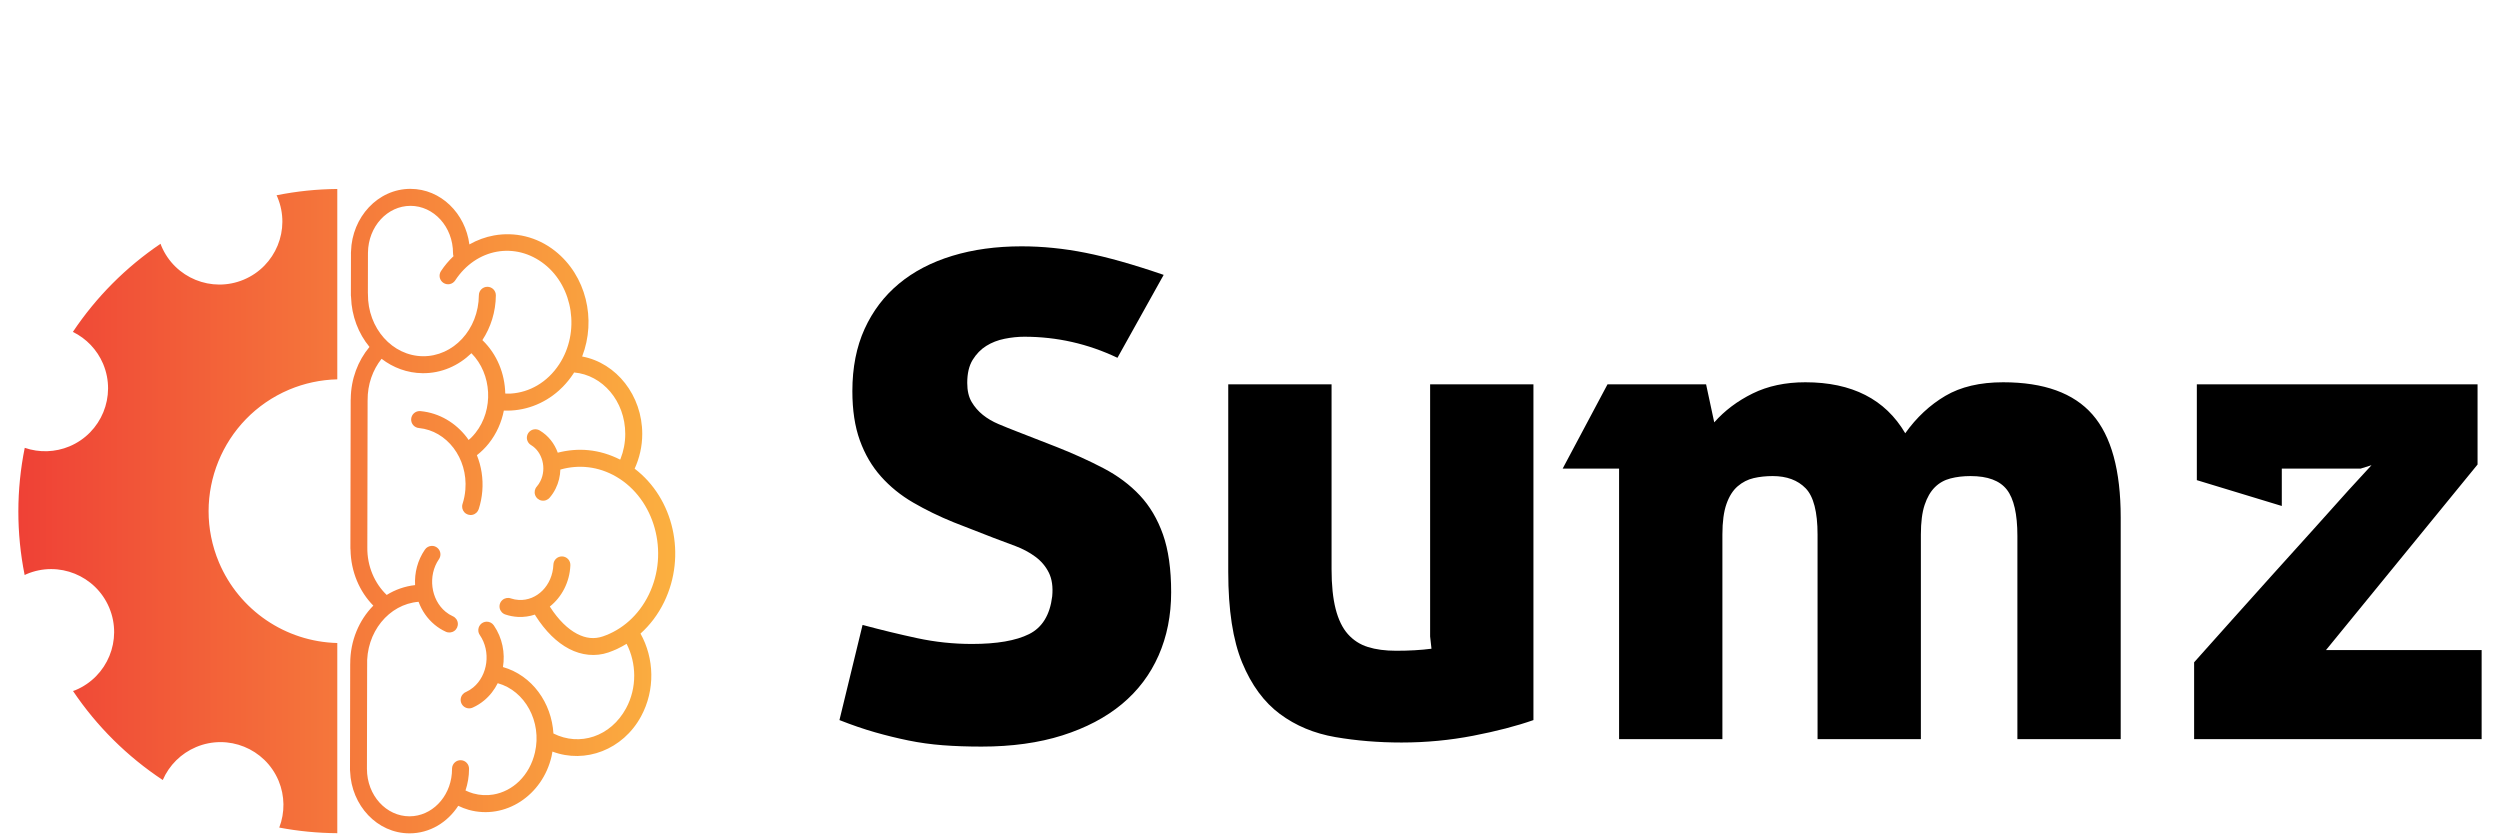
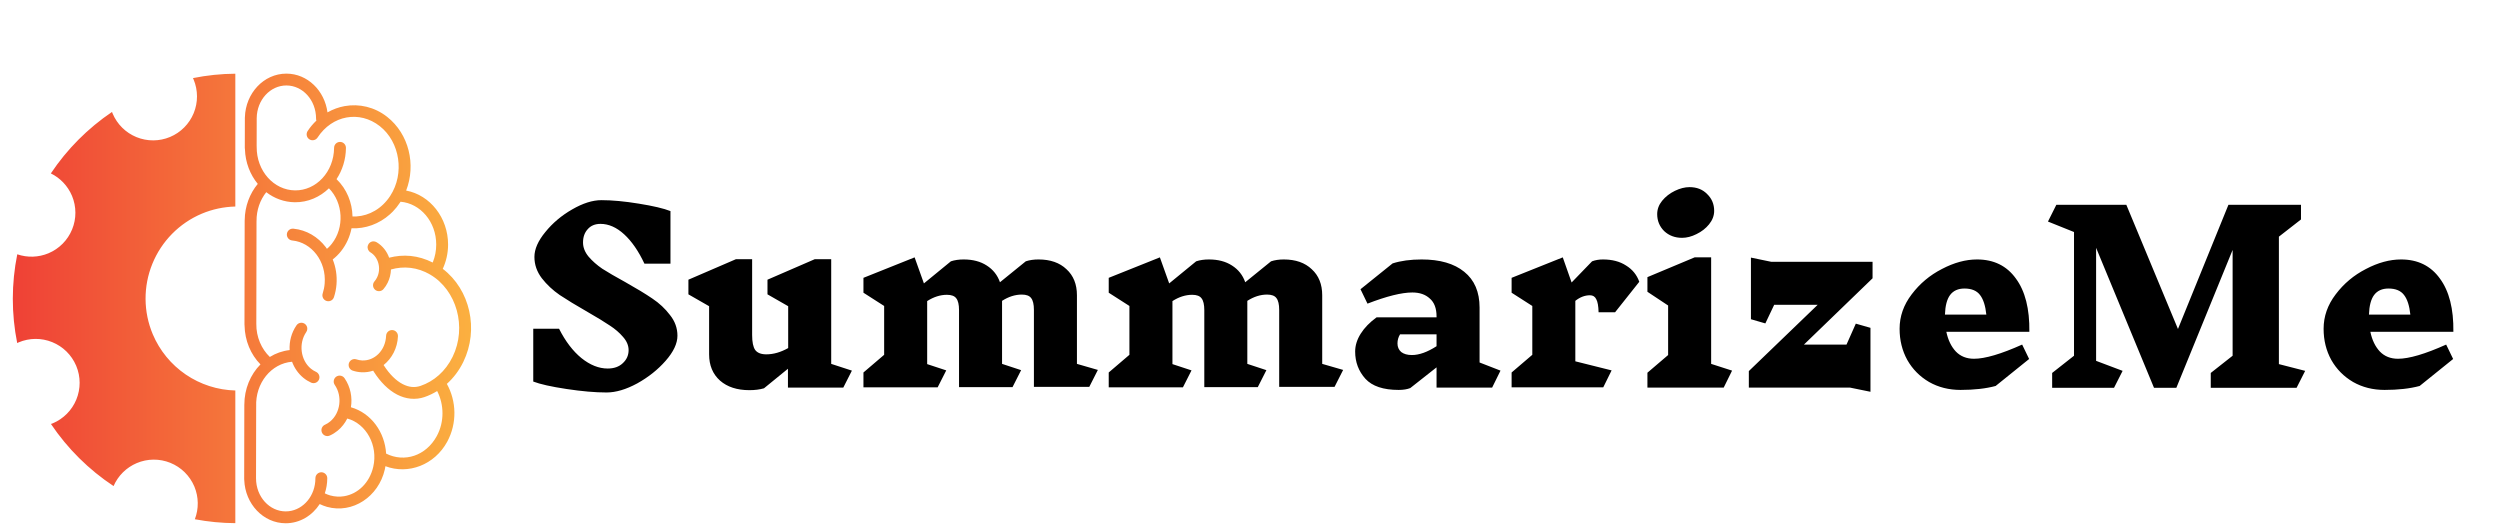
- <svg xmlns="http://www.w3.org/2000/svg" width="90" height="30" viewBox="0 0 300 101.491" class="css-1j8o68f" version="1.1" id="svg12">
-   <defs id="SvgjsDefs10989">
-     <linearGradient id="SvgjsLinearGradient10994">
-       <stop id="SvgjsStop10995" stop-color="#ef4136" offset="0" />
-       <stop id="SvgjsStop10996" stop-color="#fbb040" offset="1" />
+ <svg xmlns="http://www.w3.org/2000/svg" width="129" height="27" viewBox="0 0 129 27" fill="none">
+   <path d="M14.777 3.799C13.604 3.799 12.672 4.816 12.637 6.048C12.635 6.061 12.635 6.074 12.635 6.087V6.1V6.1C12.635 6.107 12.634 6.113 12.634 6.12C12.633 6.13 12.634 6.14 12.635 6.15L12.632 7.634C12.632 7.656 12.634 7.678 12.639 7.7C12.639 7.7 12.639 7.701 12.639 7.701C12.66 8.383 12.905 9.008 13.301 9.489C12.886 9.987 12.635 10.641 12.627 11.355C12.626 11.37 12.624 11.384 12.625 11.399L12.615 16.695C12.615 16.695 12.615 16.696 12.615 16.697C12.615 16.698 12.615 16.698 12.615 16.699V16.739C12.614 16.756 12.616 16.774 12.619 16.791C12.619 16.792 12.619 16.793 12.619 16.793C12.633 17.58 12.94 18.295 13.44 18.803C12.923 19.325 12.608 20.07 12.608 20.879V20.879C12.607 20.889 12.607 20.899 12.607 20.909L12.6 24.675C12.6 24.677 12.6 24.678 12.6 24.679C12.6 24.679 12.6 24.68 12.6 24.68V24.718C12.6 24.737 12.601 24.755 12.604 24.773C12.65 25.995 13.577 27 14.743 27C15.474 27 16.111 26.604 16.497 26.009C16.617 26.066 16.741 26.117 16.873 26.154C18.192 26.52 19.531 25.634 19.856 24.227C19.869 24.17 19.878 24.113 19.888 24.056C21.069 24.502 22.425 23.991 23.077 22.791C23.595 21.836 23.554 20.697 23.058 19.808C23.398 19.503 23.689 19.122 23.907 18.675C24.725 16.995 24.254 14.943 22.847 13.872C23.02 13.493 23.121 13.07 23.121 12.62C23.121 11.237 22.194 10.065 20.957 9.833C21.474 8.502 21.106 6.919 19.977 6.03C19.323 5.515 18.53 5.342 17.784 5.475C17.476 5.531 17.177 5.641 16.898 5.799C16.753 4.682 15.87 3.799 14.777 3.799L14.777 3.799ZM12.143 3.803C11.408 3.809 10.676 3.885 9.955 4.03L9.957 4.031L9.957 4.031C9.967 4.051 9.976 4.07 9.985 4.09L9.991 4.105C10.222 4.659 10.223 5.283 9.995 5.838C9.767 6.394 9.328 6.836 8.774 7.068C8.22 7.3 7.597 7.302 7.041 7.075C6.486 6.848 6.043 6.41 5.81 5.856C5.799 5.83 5.789 5.803 5.78 5.776C4.532 6.619 3.46 7.696 2.624 8.948C3.111 9.187 3.496 9.593 3.709 10.092L3.716 10.107C3.947 10.662 3.949 11.285 3.72 11.84C3.492 12.396 3.053 12.838 2.499 13.07C1.988 13.283 1.415 13.302 0.891 13.122C0.586 14.633 0.585 16.189 0.887 17.701C0.911 17.689 0.935 17.678 0.96 17.667C1.512 17.433 2.136 17.428 2.692 17.653C3.249 17.878 3.693 18.315 3.928 18.867L3.935 18.883C4.166 19.437 4.167 20.06 3.939 20.616C3.711 21.171 3.272 21.613 2.718 21.845C2.689 21.856 2.659 21.867 2.629 21.877C3.484 23.147 4.582 24.236 5.86 25.081C6.092 24.547 6.52 24.123 7.056 23.896C7.609 23.662 8.232 23.657 8.789 23.882C9.345 24.107 9.79 24.544 10.025 25.096L10.032 25.112C10.254 25.649 10.262 26.251 10.054 26.793C10.742 26.923 11.442 26.991 12.143 26.995V20.149C11.229 20.126 10.341 19.84 9.586 19.326C8.83 18.811 8.239 18.09 7.883 17.248C7.395 16.087 7.387 14.78 7.861 13.614C8.335 12.448 9.252 11.517 10.412 11.026C10.96 10.796 11.548 10.671 12.143 10.657V3.803L12.143 3.803ZM14.777 4.41C15.611 4.41 16.309 5.157 16.309 6.12C16.309 6.155 16.314 6.19 16.326 6.223C16.16 6.381 16.007 6.558 15.875 6.761C15.852 6.794 15.836 6.832 15.829 6.872C15.821 6.911 15.821 6.952 15.829 6.992C15.837 7.032 15.853 7.069 15.875 7.103C15.898 7.136 15.927 7.165 15.961 7.187C15.995 7.209 16.033 7.225 16.073 7.232C16.113 7.239 16.153 7.239 16.193 7.23C16.233 7.222 16.27 7.206 16.303 7.182C16.337 7.159 16.365 7.13 16.387 7.096C17.143 5.94 18.556 5.689 19.599 6.51C20.641 7.331 20.889 8.958 20.132 10.113C19.702 10.77 19.055 11.127 18.39 11.169C18.323 11.173 18.256 11.17 18.189 11.168C18.174 10.457 17.898 9.756 17.365 9.244C17.666 8.787 17.845 8.231 17.851 7.634C17.852 7.594 17.844 7.553 17.829 7.516C17.815 7.478 17.793 7.444 17.764 7.415C17.736 7.386 17.703 7.363 17.666 7.347C17.628 7.331 17.589 7.323 17.548 7.323C17.508 7.322 17.468 7.33 17.43 7.345C17.393 7.36 17.359 7.382 17.33 7.411C17.302 7.439 17.279 7.473 17.263 7.51C17.247 7.547 17.239 7.587 17.239 7.628C17.227 8.872 16.312 9.837 15.222 9.824C14.132 9.812 13.234 8.825 13.245 7.581C13.246 7.571 13.245 7.561 13.245 7.551C13.244 7.549 13.244 7.547 13.243 7.545L13.246 6.249L13.246 6.099C13.256 5.147 13.949 4.41 14.777 4.41ZM16.973 9.717C17.709 10.461 17.782 11.746 17.118 12.583C17.065 12.65 17.01 12.711 16.951 12.768C16.925 12.794 16.897 12.815 16.869 12.839C16.848 12.809 16.829 12.777 16.806 12.748C16.406 12.225 15.822 11.867 15.143 11.8C15.133 11.799 15.123 11.799 15.113 11.799C15.033 11.797 14.956 11.827 14.898 11.881C14.84 11.936 14.806 12.011 14.802 12.09C14.798 12.169 14.826 12.247 14.878 12.307C14.931 12.366 15.004 12.403 15.083 12.409C16.082 12.507 16.846 13.486 16.753 14.629C16.739 14.807 16.704 14.978 16.652 15.138C16.639 15.177 16.634 15.217 16.636 15.258C16.639 15.299 16.65 15.338 16.668 15.375C16.686 15.411 16.711 15.444 16.742 15.47C16.773 15.497 16.809 15.517 16.848 15.529C16.886 15.542 16.927 15.546 16.968 15.543C17.008 15.539 17.048 15.528 17.084 15.509C17.12 15.49 17.152 15.464 17.177 15.433C17.203 15.401 17.223 15.365 17.234 15.326C17.301 15.121 17.345 14.904 17.363 14.678C17.4 14.223 17.327 13.782 17.169 13.387C17.323 13.266 17.468 13.126 17.597 12.963C17.876 12.611 18.056 12.203 18.139 11.78C18.852 11.811 19.563 11.559 20.123 11.056C20.172 11.013 20.219 10.968 20.265 10.921C20.403 10.78 20.53 10.622 20.644 10.448C20.652 10.436 20.659 10.422 20.667 10.409C21.687 10.496 22.509 11.436 22.509 12.62C22.509 12.94 22.448 13.243 22.34 13.516C22.336 13.526 22.33 13.536 22.326 13.546C21.958 13.36 21.574 13.245 21.188 13.207C20.813 13.17 20.439 13.204 20.079 13.297C19.963 12.971 19.744 12.685 19.434 12.499C19.381 12.467 19.32 12.451 19.259 12.454C19.193 12.457 19.13 12.481 19.079 12.523C19.028 12.565 18.992 12.622 18.976 12.686C18.96 12.75 18.966 12.818 18.991 12.879C19.017 12.939 19.062 12.99 19.119 13.024C19.522 13.266 19.686 13.856 19.454 14.321C19.418 14.394 19.375 14.458 19.327 14.514C19.3 14.544 19.279 14.58 19.265 14.618C19.252 14.657 19.246 14.698 19.249 14.739C19.251 14.78 19.262 14.82 19.28 14.856C19.299 14.893 19.324 14.925 19.355 14.952C19.386 14.979 19.422 14.999 19.461 15.011C19.5 15.023 19.541 15.028 19.582 15.024C19.623 15.02 19.663 15.008 19.699 14.989C19.735 14.97 19.767 14.943 19.792 14.911C19.873 14.817 19.943 14.711 20.001 14.594C20.111 14.374 20.166 14.139 20.174 13.905C20.83 13.717 21.543 13.785 22.193 14.166C23.566 14.97 24.102 16.878 23.357 18.407C22.988 19.165 22.383 19.678 21.705 19.91C21.399 20.014 21.097 19.986 20.771 19.816C20.446 19.646 20.106 19.324 19.798 18.843C19.797 18.841 19.795 18.838 19.794 18.836C20.222 18.497 20.509 17.96 20.534 17.354C20.536 17.313 20.53 17.272 20.516 17.233C20.503 17.195 20.481 17.16 20.453 17.13C20.426 17.099 20.392 17.075 20.355 17.058C20.318 17.041 20.277 17.032 20.237 17.031C20.155 17.029 20.077 17.059 20.018 17.115C19.959 17.171 19.925 17.247 19.923 17.328C19.891 18.082 19.326 18.631 18.682 18.599C18.581 18.594 18.485 18.575 18.393 18.544C18.355 18.531 18.314 18.526 18.274 18.528C18.234 18.531 18.195 18.542 18.159 18.56C18.123 18.578 18.091 18.602 18.065 18.633C18.038 18.663 18.018 18.698 18.005 18.736C17.992 18.774 17.987 18.815 17.99 18.855C17.993 18.895 18.003 18.934 18.021 18.97C18.039 19.006 18.064 19.038 18.094 19.064C18.125 19.091 18.16 19.111 18.198 19.124C18.342 19.172 18.494 19.201 18.651 19.209C18.863 19.22 19.067 19.189 19.257 19.126C19.265 19.142 19.273 19.158 19.283 19.173C19.633 19.72 20.039 20.124 20.488 20.359C20.937 20.593 21.437 20.648 21.902 20.489C22.13 20.411 22.349 20.305 22.558 20.178C22.915 20.873 22.939 21.762 22.539 22.499C21.984 23.522 20.867 23.88 19.924 23.406C19.858 22.303 19.159 21.315 18.107 21.014C18.19 20.506 18.087 19.965 17.78 19.517C17.752 19.474 17.713 19.439 17.668 19.416C17.622 19.392 17.571 19.38 17.52 19.381C17.477 19.381 17.434 19.391 17.395 19.41C17.355 19.428 17.32 19.455 17.292 19.488C17.264 19.521 17.243 19.56 17.231 19.602C17.219 19.643 17.216 19.687 17.222 19.73C17.224 19.74 17.226 19.75 17.228 19.76C17.237 19.797 17.253 19.832 17.275 19.863C17.68 20.454 17.565 21.313 17.035 21.749C16.953 21.818 16.866 21.871 16.776 21.912C16.738 21.927 16.704 21.95 16.674 21.98C16.645 22.009 16.623 22.044 16.607 22.082C16.592 22.12 16.585 22.161 16.586 22.202C16.587 22.244 16.596 22.284 16.613 22.322C16.63 22.359 16.654 22.393 16.684 22.421C16.715 22.449 16.751 22.47 16.789 22.484C16.828 22.497 16.869 22.503 16.911 22.501C16.952 22.498 16.992 22.487 17.029 22.469C17.168 22.406 17.301 22.323 17.424 22.222C17.637 22.047 17.801 21.832 17.92 21.596C17.922 21.596 17.923 21.597 17.925 21.597C18.9 21.868 19.516 22.98 19.26 24.089C19.067 24.922 18.461 25.487 17.759 25.604C17.701 25.613 17.641 25.62 17.582 25.624C17.462 25.631 17.341 25.624 17.219 25.604C17.158 25.594 17.097 25.581 17.036 25.564C16.94 25.537 16.849 25.5 16.76 25.457C16.841 25.213 16.887 24.951 16.887 24.679C16.888 24.599 16.858 24.521 16.802 24.464C16.747 24.406 16.672 24.372 16.592 24.369C16.512 24.366 16.434 24.395 16.375 24.449C16.316 24.503 16.28 24.577 16.276 24.657C16.275 24.664 16.275 24.671 16.275 24.679C16.275 25.581 15.661 26.294 14.897 26.379C14.846 26.385 14.795 26.388 14.743 26.388C13.91 26.388 13.212 25.642 13.211 24.68C13.211 24.68 13.211 24.679 13.211 24.679L13.218 21.021C13.219 21.009 13.22 20.996 13.219 20.983C13.166 19.76 14.005 18.751 15.07 18.666C15.187 18.982 15.381 19.27 15.652 19.494C15.776 19.596 15.909 19.678 16.048 19.741C16.084 19.759 16.124 19.769 16.165 19.77C16.205 19.772 16.246 19.766 16.284 19.752C16.322 19.738 16.357 19.716 16.386 19.689C16.416 19.661 16.44 19.628 16.457 19.591C16.474 19.554 16.483 19.514 16.484 19.474C16.485 19.433 16.478 19.393 16.463 19.355C16.449 19.317 16.427 19.282 16.399 19.253C16.371 19.224 16.337 19.2 16.3 19.184C16.211 19.144 16.124 19.09 16.041 19.022C15.511 18.585 15.396 17.727 15.802 17.135C15.834 17.089 15.853 17.035 15.857 16.978C15.86 16.922 15.848 16.866 15.822 16.816C15.796 16.766 15.756 16.724 15.707 16.695C15.659 16.667 15.603 16.652 15.547 16.653C15.497 16.654 15.448 16.666 15.405 16.69C15.361 16.714 15.324 16.748 15.297 16.79C15.034 17.173 14.921 17.624 14.945 18.064C14.574 18.106 14.229 18.229 13.923 18.419C13.494 18.008 13.217 17.394 13.226 16.705L13.231 14.088L13.236 11.436C13.237 11.428 13.237 11.42 13.237 11.412C13.231 10.836 13.424 10.312 13.739 9.917C14.155 10.237 14.662 10.43 15.215 10.436C15.893 10.444 16.506 10.168 16.972 9.718L16.973 9.717Z" fill="url(#paint0_linear_1_11)" />
+   <path d="M32.436 18.068C32.436 17.828 32.34 17.6 32.148 17.384C31.964 17.168 31.736 16.972 31.464 16.796C31.192 16.612 30.812 16.38 30.324 16.1C29.724 15.756 29.244 15.464 28.884 15.224C28.524 14.976 28.216 14.688 27.96 14.36C27.704 14.024 27.576 13.656 27.576 13.256C27.576 12.856 27.764 12.428 28.14 11.972C28.516 11.508 28.976 11.12 29.52 10.808C30.072 10.488 30.576 10.328 31.032 10.328C31.584 10.328 32.228 10.388 32.964 10.508C33.708 10.628 34.252 10.756 34.596 10.892V13.604H33.252C32.948 12.956 32.6 12.452 32.208 12.092C31.816 11.732 31.408 11.552 30.984 11.552C30.704 11.552 30.484 11.644 30.324 11.828C30.164 12.004 30.084 12.232 30.084 12.512C30.084 12.768 30.18 13.012 30.372 13.244C30.564 13.468 30.8 13.676 31.08 13.868C31.368 14.052 31.76 14.28 32.256 14.552C32.84 14.88 33.308 15.164 33.66 15.404C34.02 15.644 34.324 15.928 34.572 16.256C34.828 16.576 34.956 16.932 34.956 17.324C34.956 17.724 34.752 18.156 34.344 18.62C33.944 19.076 33.456 19.464 32.88 19.784C32.304 20.096 31.776 20.252 31.296 20.252C30.712 20.252 30.024 20.192 29.232 20.072C28.44 19.952 27.868 19.824 27.516 19.688V16.964H28.848C29.176 17.612 29.56 18.116 30 18.476C30.448 18.836 30.9 19.016 31.356 19.016C31.684 19.016 31.944 18.924 32.136 18.74C32.336 18.556 32.436 18.332 32.436 18.068ZM43.514 20H40.658V19.028L39.422 20.036C39.206 20.1 38.954 20.132 38.666 20.132C38.034 20.132 37.53 19.968 37.154 19.64C36.778 19.304 36.59 18.852 36.59 18.284V15.8L35.522 15.188V14.432L37.97 13.376H38.81V17.288C38.81 17.648 38.862 17.904 38.966 18.056C39.078 18.208 39.27 18.284 39.542 18.284C39.91 18.284 40.286 18.176 40.67 17.96V15.8L39.602 15.188V14.432L42.038 13.376H42.89V18.776L43.958 19.124L43.514 20ZM56.206 19.964H53.35V15.992C53.35 15.704 53.302 15.5 53.206 15.38C53.118 15.26 52.958 15.2 52.726 15.2C52.382 15.2 52.042 15.308 51.706 15.524V18.776L52.69 19.1L52.246 19.976H49.486V16.004C49.486 15.716 49.438 15.512 49.342 15.392C49.254 15.272 49.094 15.212 48.862 15.212C48.518 15.212 48.178 15.32 47.842 15.536V18.788L48.826 19.112L48.382 19.988H44.554V19.22L45.622 18.308V15.788L44.554 15.104V14.336L47.194 13.28L47.674 14.624L49.066 13.484C49.258 13.42 49.478 13.388 49.726 13.388C50.198 13.388 50.594 13.492 50.914 13.7C51.242 13.908 51.47 14.196 51.598 14.564L52.93 13.484C53.122 13.42 53.342 13.388 53.59 13.388C54.198 13.388 54.678 13.556 55.03 13.892C55.39 14.22 55.57 14.668 55.57 15.236V18.776L56.65 19.088L56.206 19.964ZM68.862 19.964H66.006V15.992C66.006 15.704 65.958 15.5 65.862 15.38C65.774 15.26 65.614 15.2 65.382 15.2C65.038 15.2 64.698 15.308 64.362 15.524V18.776L65.346 19.1L64.902 19.976H62.142V16.004C62.142 15.716 62.094 15.512 61.998 15.392C61.91 15.272 61.75 15.212 61.518 15.212C61.174 15.212 60.834 15.32 60.498 15.536V18.788L61.482 19.112L61.038 19.988H57.21V19.22L58.278 18.308V15.788L57.21 15.104V14.336L59.85 13.28L60.33 14.624L61.722 13.484C61.914 13.42 62.134 13.388 62.382 13.388C62.854 13.388 63.25 13.492 63.57 13.7C63.898 13.908 64.126 14.196 64.254 14.564L65.586 13.484C65.778 13.42 65.998 13.388 66.246 13.388C66.854 13.388 67.334 13.556 67.686 13.892C68.046 14.22 68.226 14.668 68.226 15.236V18.776L69.306 19.088L68.862 19.964ZM76.994 20H74.126V18.956L72.77 20.024C72.61 20.088 72.41 20.12 72.17 20.12C71.378 20.12 70.806 19.928 70.454 19.544C70.102 19.152 69.926 18.684 69.926 18.14C69.926 17.828 70.022 17.52 70.214 17.216C70.406 16.912 70.678 16.632 71.03 16.376H74.126V16.328C74.126 15.912 74.01 15.604 73.778 15.404C73.554 15.196 73.254 15.092 72.878 15.092C72.326 15.092 71.554 15.284 70.562 15.668L70.202 14.924L71.858 13.592C72.282 13.456 72.782 13.388 73.358 13.388C74.302 13.388 75.034 13.6 75.554 14.024C76.082 14.448 76.346 15.064 76.346 15.872V18.704L77.426 19.124L76.994 20ZM72.854 18.32C73.23 18.32 73.654 18.168 74.126 17.864V17.252H72.242C72.154 17.396 72.11 17.552 72.11 17.72C72.11 17.904 72.174 18.052 72.302 18.164C72.438 18.268 72.622 18.32 72.854 18.32ZM82.043 15.236C81.779 15.236 81.527 15.332 81.287 15.524V18.644L83.159 19.112L82.727 19.988H77.999V19.22L79.067 18.308V15.788L77.999 15.104V14.336L80.639 13.28L81.095 14.576L82.151 13.484C82.319 13.42 82.507 13.388 82.715 13.388C83.187 13.388 83.583 13.492 83.903 13.7C84.231 13.9 84.459 14.18 84.587 14.54L83.339 16.112H82.487C82.479 15.792 82.439 15.568 82.367 15.44C82.303 15.304 82.195 15.236 82.043 15.236ZM88.943 20H85.007V19.232L86.075 18.32V15.764L85.007 15.056V14.3L87.443 13.28H88.295V18.776L89.375 19.124L88.943 20ZM87.179 9.656C87.555 9.656 87.859 9.776 88.091 10.016C88.331 10.248 88.451 10.536 88.451 10.88C88.451 11.128 88.363 11.36 88.187 11.576C88.019 11.784 87.803 11.952 87.539 12.08C87.283 12.208 87.035 12.272 86.795 12.272C86.427 12.272 86.119 12.156 85.871 11.924C85.631 11.684 85.511 11.392 85.511 11.048C85.511 10.8 85.595 10.572 85.763 10.364C85.939 10.148 86.159 9.976 86.423 9.848C86.687 9.72 86.939 9.656 87.179 9.656ZM95.28 17.78L95.76 16.7L96.516 16.916V20.216L95.46 20H90.24V19.148L93.792 15.728H91.548L91.092 16.688L90.348 16.472V13.292L91.392 13.508H96.624V14.36L93.084 17.78H95.28ZM102.015 13.388C102.879 13.388 103.547 13.716 104.019 14.372C104.499 15.02 104.731 15.936 104.715 17.12H100.431C100.519 17.544 100.683 17.884 100.923 18.14C101.163 18.388 101.475 18.512 101.859 18.512C102.427 18.512 103.255 18.268 104.343 17.78L104.703 18.524L102.975 19.916C102.471 20.052 101.867 20.12 101.163 20.12C100.563 20.12 100.023 19.984 99.543 19.712C99.063 19.432 98.687 19.052 98.415 18.572C98.151 18.092 98.019 17.556 98.019 16.964C98.019 16.324 98.227 15.732 98.643 15.188C99.059 14.636 99.579 14.2 100.203 13.88C100.827 13.552 101.431 13.388 102.015 13.388ZM101.367 14.888C101.039 14.888 100.791 15 100.623 15.224C100.463 15.44 100.375 15.776 100.359 16.232H102.495C102.447 15.776 102.339 15.44 102.171 15.224C102.003 15 101.735 14.888 101.367 14.888ZM118.503 20.012H114.075V19.244L115.203 18.356V12.896L112.299 20.012H111.147L108.159 12.788V18.62L109.527 19.136L109.083 20.012H105.891V19.244L107.019 18.356V11.972L105.675 11.432L106.107 10.568H109.719L112.383 16.976L114.987 10.568H118.731V11.324L117.591 12.212V18.788L118.947 19.136L118.503 20.012ZM123.894 13.388C124.758 13.388 125.426 13.716 125.898 14.372C126.378 15.02 126.61 15.936 126.594 17.12H122.31C122.398 17.544 122.562 17.884 122.802 18.14C123.042 18.388 123.354 18.512 123.738 18.512C124.306 18.512 125.134 18.268 126.222 17.78L126.582 18.524L124.854 19.916C124.35 20.052 123.746 20.12 123.042 20.12C122.442 20.12 121.902 19.984 121.422 19.712C120.942 19.432 120.566 19.052 120.294 18.572C120.03 18.092 119.898 17.556 119.898 16.964C119.898 16.324 120.106 15.732 120.522 15.188C120.938 14.636 121.458 14.2 122.082 13.88C122.706 13.552 123.31 13.388 123.894 13.388ZM123.246 14.888C122.918 14.888 122.67 15 122.502 15.224C122.342 15.44 122.254 15.776 122.238 16.232H124.374C124.326 15.776 124.218 15.44 124.05 15.224C123.882 15 123.614 14.888 123.246 14.888Z" fill="black" />
+   <defs>
+     <linearGradient id="paint0_linear_1_11" x1="0.661" y1="3.799" x2="24.308" y2="3.799" gradientUnits="userSpaceOnUse">
+       <stop stop-color="#EF4136" />
+       <stop offset="1" stop-color="#FBB040" />
    </linearGradient>
  </defs>
-   <g id="SvgjsG10990" featurekey="hmhgWD-0" transform="matrix(0.827779,0,0,0.827779,-1.498085,20.44879)" fill="url(#SvgjsLinearGradient10994)">
-     <path d="m59.5 3.082c-4.795 0-8.602 4.16-8.746 9.193a1.25 1.25 0 0 0-0.01 0.16v0.051 0.002c-2.12e-4 0.027-0.004 0.053-0.004 0.08a1.25 1.25 0 0 0 0.004 0.125l-0.012 6.062a1.25 1.25 0 0 0 0.027 0.27 1.25 1.25 0 0 0 0 0.006c0.088 2.786 1.089 5.342 2.709 7.309-1.697 2.033-2.723 4.707-2.754 7.625a1.25 1.25 0 0 0-0.012 0.18l-0.041 21.643a1.25 1.25 0 0 0 0 0.008c-3.4e-5 0.003 3.3e-5 0.005 0 0.008v0.164a1.25 1.25 0 0 0 0.018 0.215 1.25 1.25 0 0 0 0 0.008c0.058 3.216 1.313 6.136 3.356 8.213-2.113 2.135-3.4 5.177-3.398 8.484v0.002a1.25 1.25 0 0 0-0.006 0.121l-0.029 15.393a1.25 1.25 0 0 0 0 0.014c0 0.002-1e-6 0.004 0 0.006v0.156a1.25 1.25 0 0 0 0.018 0.225c0.189 4.991 3.977 9.1 8.742 9.1 2.987 0 5.589-1.618 7.166-4.051 0.492 0.234 1 0.442 1.537 0.592 5.393 1.499 10.865-2.125 12.193-7.873 0.054-0.233 0.09-0.466 0.129-0.699 4.827 1.821 10.372-0.265 13.033-5.17 2.117-3.903 1.951-8.559-0.076-12.191 1.391-1.247 2.581-2.804 3.471-4.631 3.343-6.865 1.417-15.253-4.334-19.629 0.706-1.55 1.119-3.279 1.119-5.115 0-5.654-3.788-10.445-8.842-11.391 2.112-5.442 0.607-11.91-4.006-15.543-2.675-2.106-5.914-2.814-8.961-2.268-1.26 0.226-2.482 0.678-3.623 1.322-0.591-4.563-4.201-8.174-8.668-8.174zm-10.766 0.018a47.453 47.453 0 0 0-8.94 0.928l0.006 0.004 0.002 0.002a9.264 9.264 0 0 1 0.111 0.238l0.025 0.062a9.264 9.264 0 0 1-4.973 12.109 9.264 9.264 0 0 1-12.115-4.951 9.264 9.264 0 0 1-0.121-0.328 47.453 47.453 0 0 0-12.898 12.963 9.264 9.264 0 0 1 4.436 4.674l0.027 0.064a9.264 9.264 0 0 1-4.973 12.107 9.264 9.264 0 0 1-6.574 0.213 47.453 47.453 0 0 0-0.014 18.713 9.264 9.264 0 0 1 0.295-0.139 9.264 9.264 0 0 1 12.133 4.906l0.027 0.064a9.264 9.264 0 0 1-4.973 12.105 9.264 9.264 0 0 1-0.363 0.131 47.453 47.453 0 0 0 13.203 13.094 9.264 9.264 0 0 1 4.887-4.842 9.264 9.264 0 0 1 12.135 4.906l0.027 0.064a9.264 9.264 0 0 1 0.09 6.869 47.453 47.453 0 0 0 8.539 0.826v-27.98a19.424 19.424 0 0 1-17.408-11.857 19.424 19.424 0 0 1 10.332-25.426 19.424 19.424 0 0 1 7.076-1.51v-28.012zm10.766 2.482c3.407 0 6.262 3.053 6.262 6.986a1.25 1.25 0 0 0 0.068 0.422c-0.678 0.644-1.302 1.37-1.844 2.197a1.25 1.25 0 1 0 2.092 1.369c3.092-4.723 8.867-5.748 13.127-2.393 4.26 3.355 5.272 10.002 2.18 14.725-1.758 2.685-4.399 4.144-7.119 4.314-0.273 0.017-0.547 0.005-0.82-0.004-0.062-2.905-1.192-5.772-3.367-7.863 1.227-1.869 1.961-4.138 1.984-6.58a1.25 1.25 0 1 0-2.5-0.025c-0.048 5.084-3.788 9.027-8.244 8.977-4.457-0.051-8.126-4.082-8.078-9.166a1.25 1.25 0 0 0-0.004-0.125 1.25 1.25 0 0 0-0.004-0.025l0.01-5.293 0.002-0.613c0.041-3.892 2.873-6.902 6.256-6.902zm8.973 21.689c3.012 3.038 3.31 8.29 0.594 11.713-0.216 0.272-0.442 0.524-0.68 0.756-0.108 0.105-0.224 0.192-0.336 0.289-0.087-0.124-0.166-0.253-0.258-0.373-1.634-2.135-4.022-3.601-6.799-3.871a1.25 1.25 0 0 0-0.123-0.008 1.25 1.25 0 0 0-0.119 2.496c4.081 0.397 7.202 4.402 6.824 9.07-0.059 0.73-0.2 1.427-0.412 2.082a1.25 1.25 0 1 0 2.379 0.768c0.271-0.839 0.451-1.726 0.525-2.648 0.151-1.861-0.146-3.663-0.795-5.277 0.633-0.494 1.224-1.067 1.75-1.73 1.142-1.439 1.876-3.106 2.215-4.836 2.914 0.127 5.822-0.905 8.111-2.957 0.198-0.177 0.39-0.362 0.578-0.555 0.565-0.577 1.085-1.221 1.549-1.93 0.035-0.053 0.062-0.109 0.096-0.162 4.168 0.358 7.527 4.197 7.527 9.037 0 1.307-0.248 2.544-0.691 3.66-0.017 0.043-0.041 0.082-0.059 0.125-1.5-0.762-3.071-1.23-4.65-1.387-1.53-0.151-3.059-0.014-4.529 0.367-0.476-1.33-1.372-2.499-2.639-3.26a1.25 1.25 0 0 0-0.715-0.186 1.25 1.25 0 0 0-0.572 2.328c1.649 0.99 2.32 3.403 1.371 5.303-0.148 0.297-0.324 0.56-0.52 0.789a1.25 1.25 0 1 0 1.9 1.623c0.33-0.386 0.618-0.819 0.855-1.295 0.449-0.898 0.674-1.862 0.703-2.818 2.682-0.766 5.597-0.49 8.254 1.066 5.612 3.287 7.801 11.083 4.758 17.334-1.509 3.098-3.98 5.197-6.754 6.143-1.248 0.426-2.485 0.312-3.814-0.383s-2.721-2.014-3.977-3.977a1.25 1.25 0 0 0-0.02-0.029c1.752-1.386 2.922-3.583 3.025-6.059a1.25 1.25 0 0 0-1.215-1.318 1.25 1.25 0 0 0-1.283 1.215c-0.128 3.081-2.439 5.323-5.07 5.191-0.411-0.021-0.805-0.098-1.182-0.225a1.251 1.251 0 1 0-0.797 2.371c0.588 0.198 1.211 0.317 1.853 0.35 0.866 0.043 1.697-0.085 2.477-0.342a1.25 1.25 0 0 0 0.105 0.193c1.43 2.235 3.089 3.887 4.924 4.846 1.835 0.959 3.878 1.182 5.779 0.533 0.932-0.318 1.828-0.751 2.682-1.273 1.459 2.842 1.556 6.473-0.078 9.486-2.268 4.181-6.834 5.646-10.688 3.707-0.271-4.508-3.128-8.544-7.426-9.775 0.339-2.074-0.082-4.286-1.336-6.117a1.25 1.25 0 0 0-1.062-0.559 1.25 1.25 0 0 0-1.217 1.43 1.25 1.25 0 0 0 0.023 0.123 1.25 1.25 0 0 0 0.191 0.418c1.656 2.418 1.187 5.928-0.979 7.711-0.339 0.279-0.694 0.499-1.059 0.664a1.25 1.25 0 1 0 1.031 2.275c0.567-0.257 1.112-0.594 1.617-1.01 0.868-0.715 1.54-1.593 2.023-2.559a1.25 1.25 0 0 0 0.023 0.008c3.983 1.107 6.501 5.648 5.453 10.184-0.786 3.401-3.263 5.713-6.133 6.189-0.239 0.04-0.481 0.068-0.725 0.082-0.488 0.028-0.985 0.001-1.482-0.08-0.249-0.041-0.497-0.095-0.746-0.164-0.395-0.11-0.768-0.263-1.131-0.436 0.331-1 0.52-2.07 0.52-3.184a1.25 1.25 0 0 0-2.498-0.088 1.25 1.25 0 0 0-0.002 0.088c0 3.688-2.51 6.601-5.631 6.951-0.208 0.023-0.418 0.035-0.631 0.035-3.405 0-6.257-3.05-6.26-6.981-1e-6 -0.002 0-0.004 0-0.006l0.029-14.947a1.25 1.25 0 0 0 0.002-0.154c-0.216-5 3.212-9.125 7.566-9.473 0.477 1.292 1.27 2.471 2.379 3.385 0.505 0.416 1.048 0.755 1.615 1.012a1.25 1.25 0 1 0 1.031-2.277c-0.365-0.165-0.72-0.385-1.059-0.664-2.165-1.783-2.634-5.293-0.979-7.711a1.25 1.25 0 0 0-1.041-1.971 1.25 1.25 0 0 0-1.022 0.559c-1.073 1.567-1.537 3.412-1.438 5.211-1.517 0.169-2.928 0.674-4.176 1.447-1.756-1.68-2.887-4.186-2.85-7.004l0.02-10.695 0.021-10.838a1.25 1.25 0 0 0 0.002-0.1c-0.022-2.354 0.765-4.493 2.053-6.107 1.701 1.308 3.773 2.093 6.031 2.119 2.771 0.032 5.28-1.095 7.184-2.936z" id="path6" />
-   </g>
-   <g id="SvgjsG10991" featurekey="1RRcwp-0" transform="matrix(4.139081,0,0,4.139081,97.59891,7.235049)" fill="#000000">
-     <path d="M3.94 13.62 c-0.427 -0.173 -0.823 -0.367 -1.19 -0.58 s-0.683 -0.47 -0.95 -0.77 s-0.473 -0.653 -0.62 -1.06 s-0.22 -0.89 -0.22 -1.45 c0 -0.693 0.12 -1.303 0.36 -1.83 s0.577 -0.97 1.01 -1.33 s0.957 -0.633 1.57 -0.82 s1.293 -0.28 2.04 -0.28 c0.613 0 1.24 0.063 1.88 0.19 s1.407 0.343 2.3 0.65 l-1.36 2.44 c-0.867 -0.413 -1.78 -0.62 -2.74 -0.62 c-0.187 0 -0.38 0.02 -0.58 0.06 s-0.38 0.11 -0.54 0.21 s-0.293 0.237 -0.4 0.41 s-0.16 0.4 -0.16 0.68 c0 0.227 0.043 0.413 0.13 0.56 s0.197 0.273 0.33 0.38 s0.287 0.197 0.46 0.27 s0.347 0.143 0.52 0.21 l1.18 0.46 c0.507 0.2 0.97 0.41 1.39 0.63 s0.777 0.487 1.07 0.8 s0.52 0.697 0.68 1.15 s0.24 1.02 0.24 1.7 s-0.123 1.3 -0.37 1.86 s-0.607 1.037 -1.08 1.43 s-1.057 0.7 -1.75 0.92 s-1.487 0.33 -2.38 0.33 c-0.413 0 -0.793 -0.013 -1.14 -0.04 s-0.683 -0.073 -1.01 -0.14 s-0.653 -0.147 -0.98 -0.24 s-0.677 -0.213 -1.05 -0.36 l0.68 -2.8 c0.547 0.147 1.083 0.277 1.61 0.39 s1.063 0.17 1.61 0.17 c0.733 0 1.293 -0.097 1.68 -0.29 s0.613 -0.563 0.68 -1.11 c0.027 -0.28 -0.007 -0.513 -0.1 -0.7 s-0.227 -0.343 -0.4 -0.47 s-0.367 -0.23 -0.58 -0.31 l-0.64 -0.24 z M12.02 9.56 l3.04 -0 l0 5.44 c0 0.467 0.04 0.857 0.12 1.17 s0.2 0.56 0.36 0.74 s0.357 0.307 0.59 0.38 s0.51 0.11 0.83 0.11 c0.387 0 0.733 -0.02 1.04 -0.06 l-0.04 -0.36 l0 -7.42 l3.04 0 l0 9.88 c-0.493 0.173 -1.083 0.327 -1.77 0.46 s-1.39 0.2 -2.11 0.2 c-0.68 0 -1.33 -0.053 -1.95 -0.16 s-1.163 -0.333 -1.63 -0.68 s-0.837 -0.85 -1.11 -1.51 s-0.41 -1.55 -0.41 -2.67 l0 -5.52 z M23.52 12.04 l-1.66 0 l1.32 -2.48 l2.9 0 l0.24 1.12 c0.307 -0.347 0.683 -0.63 1.13 -0.85 s0.963 -0.33 1.55 -0.33 c1.373 0 2.353 0.5 2.94 1.5 c0.333 -0.467 0.727 -0.833 1.18 -1.1 s1.02 -0.4 1.7 -0.4 c1.2 0 2.077 0.317 2.63 0.95 s0.83 1.643 0.83 3.03 l0 6.52 l-3.04 0 l0 -5.98 c0 -0.64 -0.103 -1.093 -0.31 -1.36 s-0.563 -0.4 -1.07 -0.4 c-0.213 0 -0.41 0.023 -0.59 0.07 s-0.333 0.133 -0.46 0.26 s-0.227 0.3 -0.3 0.52 s-0.11 0.51 -0.11 0.87 l0 6.02 l-3.04 0 l0 -6.02 c0 -0.667 -0.117 -1.12 -0.35 -1.36 s-0.557 -0.36 -0.97 -0.36 c-0.2 0 -0.387 0.02 -0.56 0.06 s-0.33 0.12 -0.47 0.24 s-0.25 0.293 -0.33 0.52 s-0.12 0.527 -0.12 0.9 l0 6.02 l-3.04 0 l0 -7.96 z M44.32 17.38 l4.58 0 l0 2.62 l-8.46 0 l0 -2.26 l0.33 -0.37 l0.84 -0.94 l1.13 -1.26 l1.2 -1.33 l1.04 -1.16 l0.68 -0.74 l-0.32 0.1 l-2.32 0 l0 1.1 l-2.5 -0.76 l0 -2.82 l8.26 0 l0 2.36 z" id="path9" />
-   </g>
</svg>
